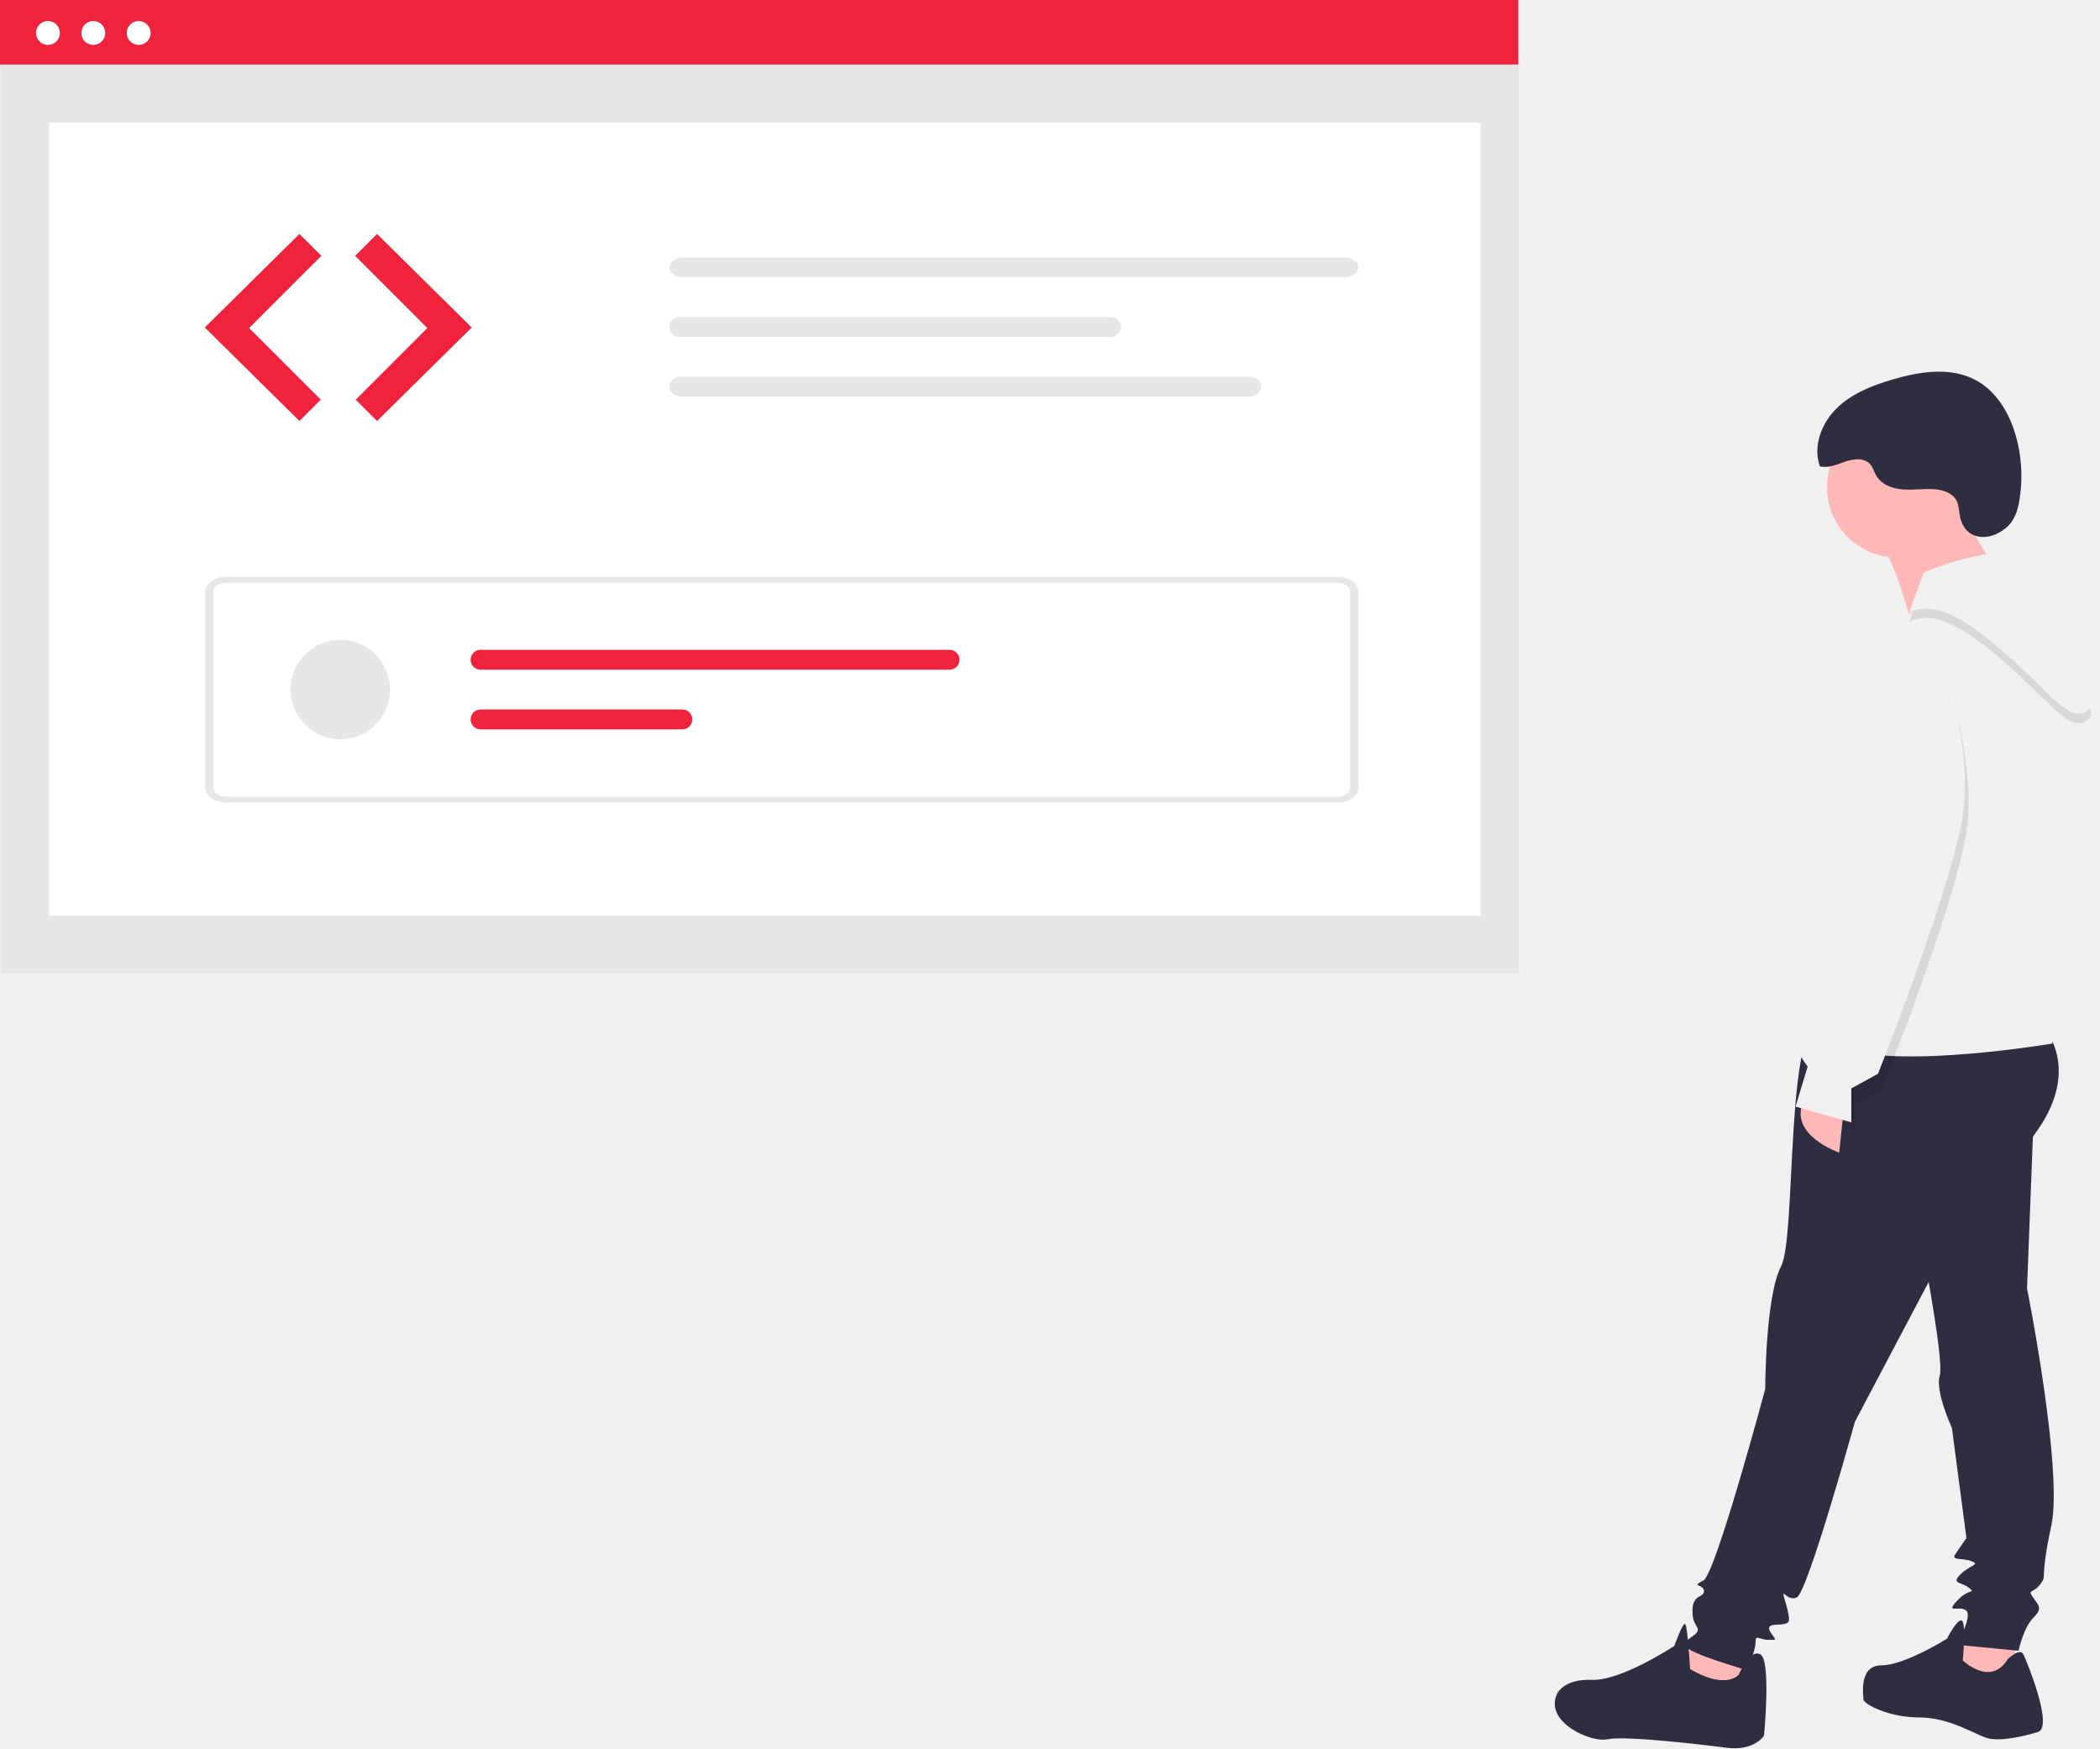
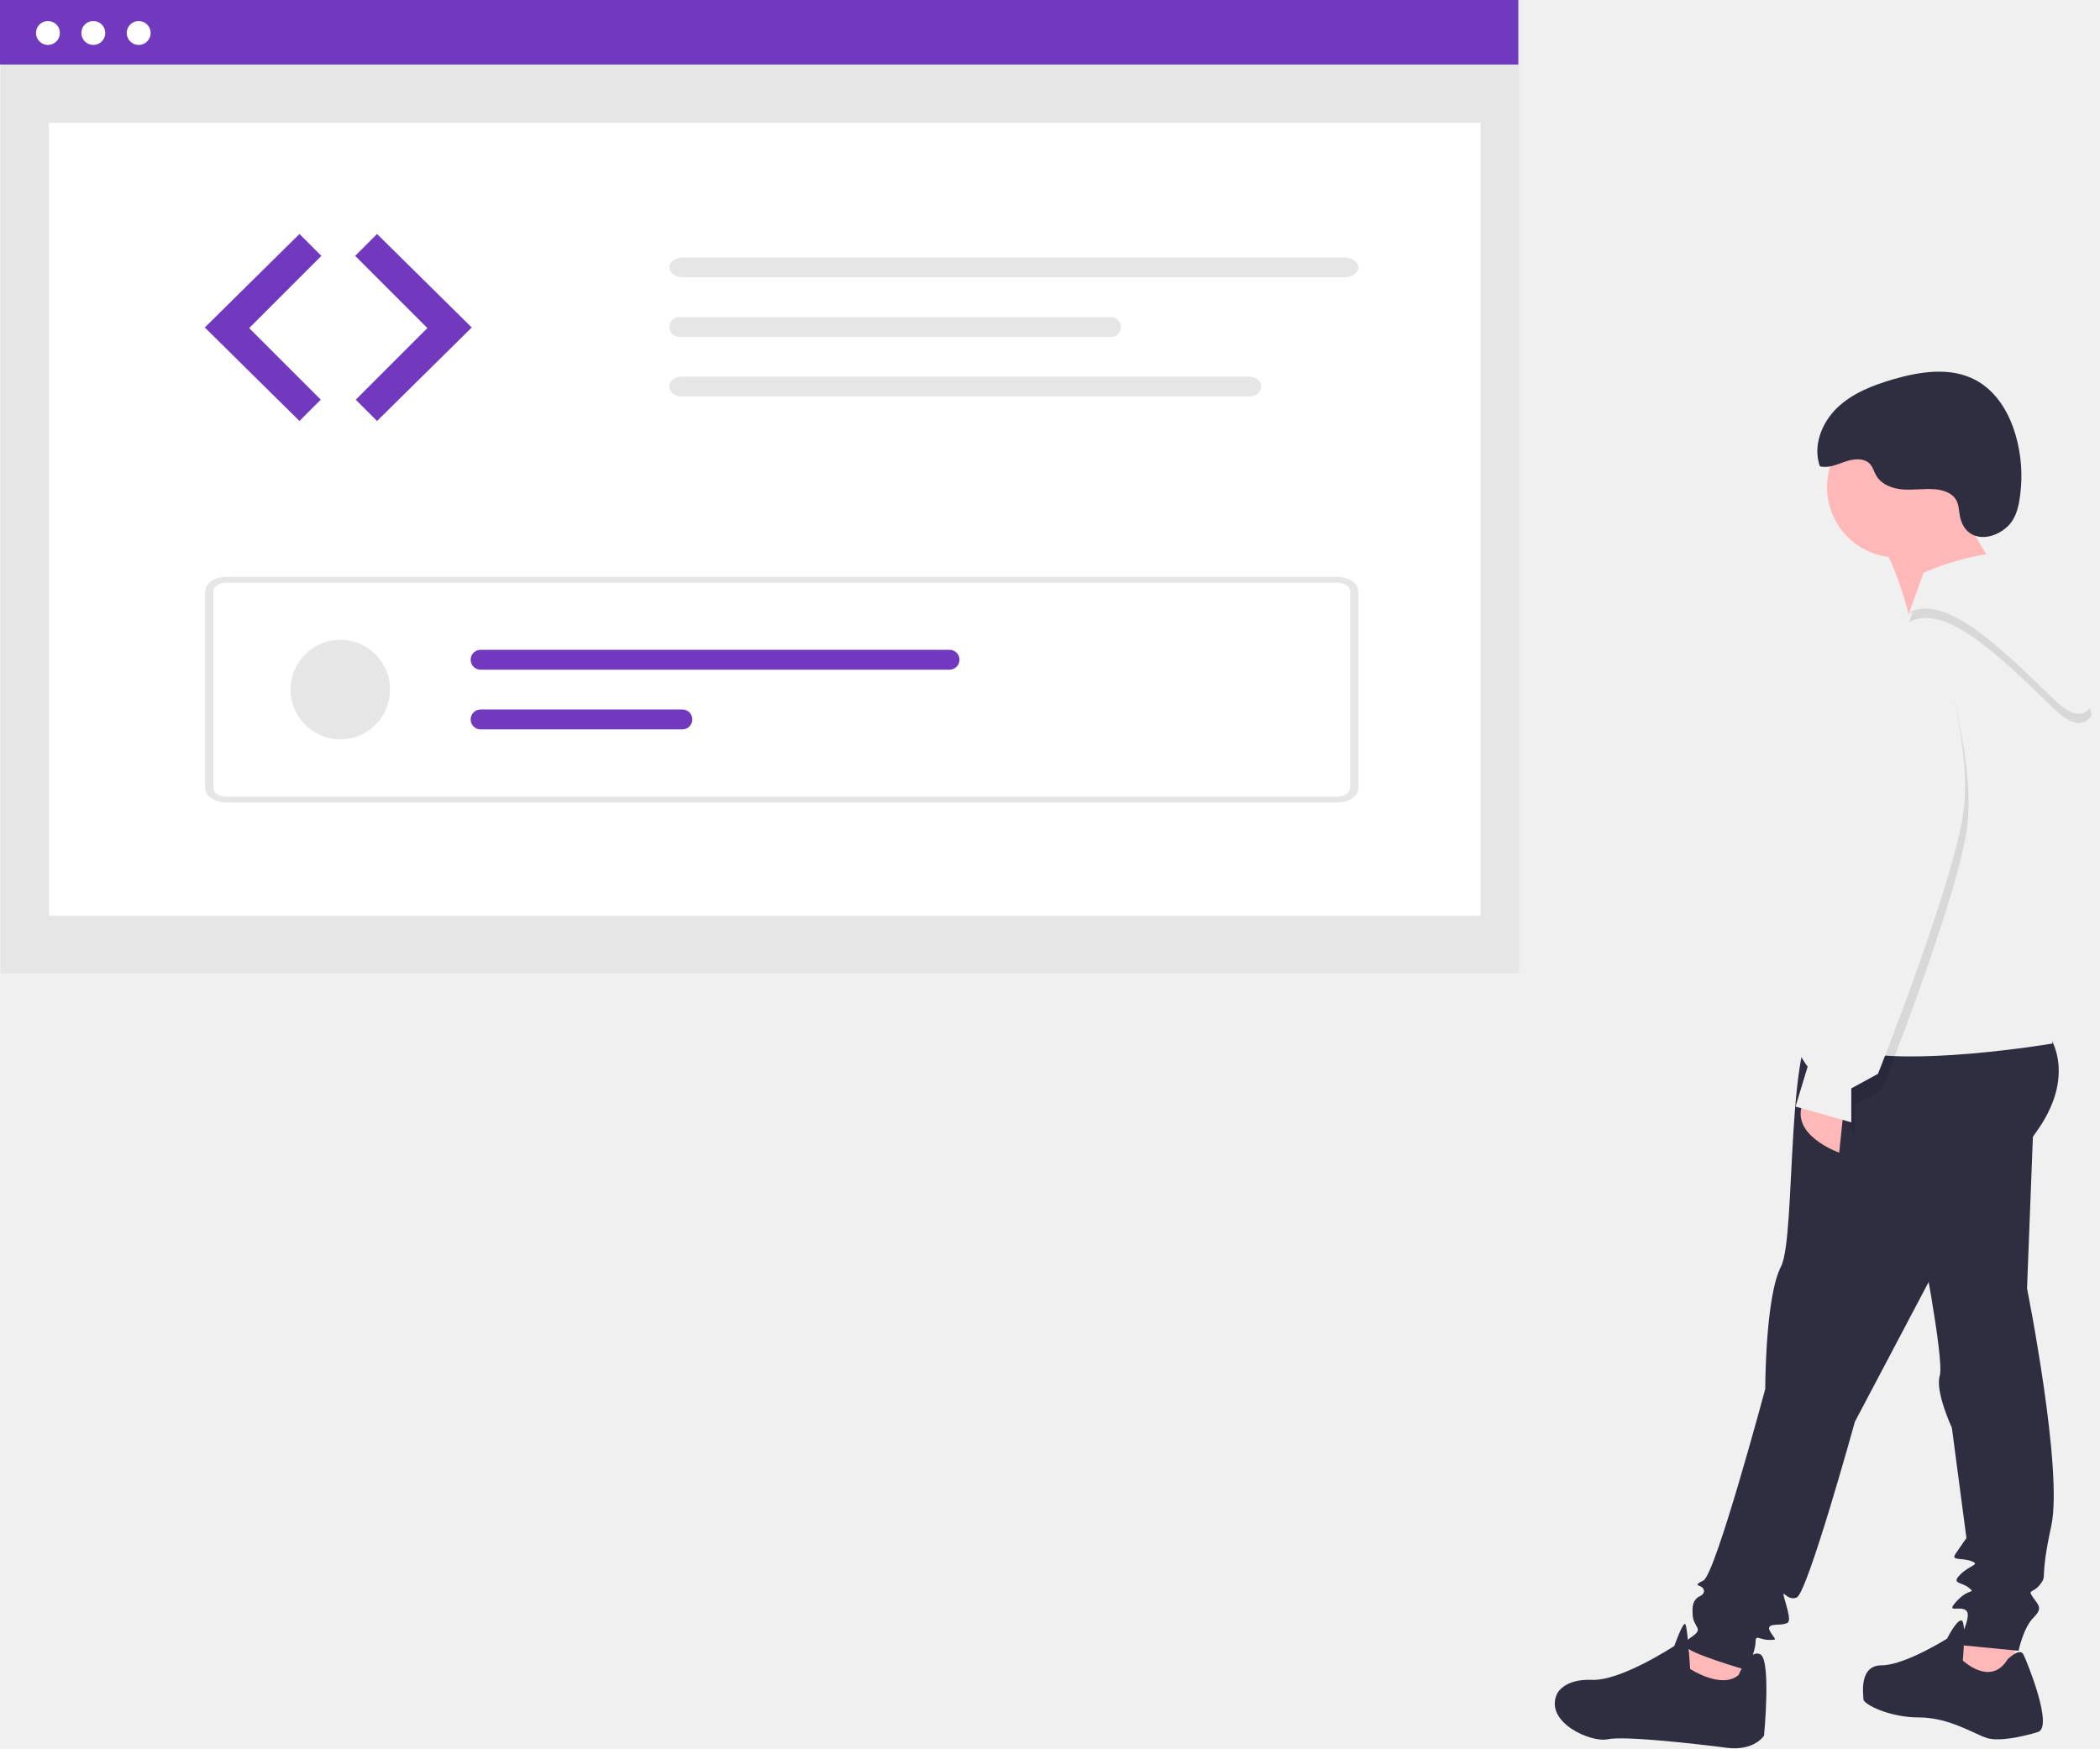
<svg xmlns="http://www.w3.org/2000/svg" data-name="Layer 1" width="845.724" height="704.031" viewBox="0 0 845.724 704.031">
  <g id="f1503154-f50a-4680-8aa4-587be41cac87" data-name="Group 2">
    <path id="a9e5a31c-10e6-4175-9779-4994367672f7-157" data-name="Path 4" d="M880.724,762.754l-1.464,19.525-29.773-9.762,12.2-14.643Z" transform="translate(-177.1378 -97.98434)" fill="#feb8b8" />
    <path id="f499a4aa-6a35-40fc-8432-e4c7ab26d048-158" data-name="Path 5" d="M989.083,756.409l-1.467,19.035-16.595,2.441-9.762-9.274,11.226-18.06Z" transform="translate(-177.1378 -97.98434)" fill="#feb8b8" />
    <path id="fb70bf31-eafd-4d8a-8310-5130d8d104e1-159" data-name="Path 6" d="M1001.285,513.336s13.179,15.619-3.417,39.536-36.607,47.346-36.607,47.346l-37.1,70.286s-19.036,68.822-23.429,70.774-6.833-5.857-4.393,2.44.976,7.81-.976,8.3-7.321-.488-5.369,2.929,3.417,3.417-.488,3.417-5.369-2.44-5.369.976-3.417,11.226-3.417,11.226-23.917-6.833-24.893-9.762,6.345-4.393,4.881-7.321-1.952-2.929-1.952-7.321,2.929-5.369,2.929-5.369,2.44-.976,1.464-2.929-4.881-.976,0-3.417,24.895-77.121,24.895-77.121,0-37.1,6.345-49.3,1.464-99.084,16.6-100.06S1001.285,513.336,1001.285,513.336Z" transform="translate(-177.1378 -97.98434)" fill="#2f2e41" />
    <path id="a89455c2-275d-4b70-b13c-192fbe474176-160" data-name="Path 7" d="M996.404,541.157l-2.929,75.655s14.643,73.215,9.762,95.667-1.464,19.524-4.393,23.429-5.369,1.952-2.929,5.369,3.9,4.393,0,8.3-5.857,13.179-5.857,13.179l-24.893-2.44s6.345-11.226,3.9-13.667-8.786,1.464-3.9-3.9,7.81-2.929,4.881-5.369-7.321-1.464-3.417-5.369,8.3-3.9,4.393-5.369-8.3,0-6.345-2.929,4.393-6.345,4.393-6.345l-5.857-44.417s-6.833-14.643-4.881-20.988-8.3-58.572-8.3-58.572Z" transform="translate(-177.1378 -97.98434)" fill="#2f2e41" />
    <path id="a3024be5-ad86-493a-9bfb-258ab58160a1-161" data-name="Path 8" d="M985.668,766.17s4.881-4.881,6.345-1.952,12.2,29.286,5.857,31.238-15.619,3.9-20.5,2.44-15.131-8.3-27.333-8.3-22.452-5.369-22.452-7.321-1.952-13.667,7.321-13.667,26.357-10.738,26.357-10.738,3.9-7.81,5.857-7.321.488,16.107.488,16.107S978.832,777.396,985.668,766.17Z" transform="translate(-177.1378 -97.98434)" fill="#2f2e41" />
    <path id="a57c92ce-496a-44de-934b-3ddd78679762-162" data-name="Path 9" d="M877.308,772.515s4.393-10.738,8.786-8.3,1.464,32.7,1.464,32.7-3.9,6.345-15.131,4.881-41-4.881-47.834-3.417-25.381-6.833-20.5-18.06c0,0,2.44-6.345,14.155-5.857s33.191-13.667,33.191-13.667,3.417-9.762,4.393-8.786,1.952,18.06,1.952,18.06S870.475,778.372,877.308,772.515Z" transform="translate(-177.1378 -97.98434)" fill="#2f2e41" />
    <circle id="fa315d33-3eeb-4d45-ab88-aeb0e9694c5a" data-name="Ellipse 2" cx="764.111" cy="196.196" r="28.31" fill="#feb8b8" />
    <path id="fbae87ba-2986-46ef-9932-134b7e0cae24-163" data-name="Path 10" d="M963.213,296.132s15.131,30.262,20.5,33.191-36.607,20.989-36.607,20.989-6.833-29.774-15.131-36.119S963.213,296.132,963.213,296.132Z" transform="translate(-177.1378 -97.98434)" fill="#feb8b8" />
    <path id="fc15680c-e415-4000-ac02-b1f296562473-164" data-name="Path 11" d="M919.773,543.597l-1.952,18.548s-20.988-7.321-14.155-20.988Z" transform="translate(-177.1378 -97.98434)" fill="#feb8b8" />
    <path id="ae3770ab-4aa4-41b9-9f4d-4c69df699916-165" data-name="Path 12" d="M911.478,515.776c14.643,15.615,92.247,2.436,92.247,2.436l-.972-11.225,9.762-10.243-2.927-47.837s8.78-22.45,10.243-56.617a30.78,30.78,0,0,0-.378-6.278c-5.032-30.607-54.87-50.32-56.239-49.857-.689.227-8.025,4.05-15.681,8.072-8.789,4.617-17.994,9.5-17.994,9.5-11.716,4.4-9.762,74.687-13.67,81.031s0,28.3,0,28.3l-4.39,20.987S896.831,500.161,911.478,515.776Z" transform="translate(-177.1378 -97.98434)" fill="#f0f0f0" />
    <path id="b41fb511-fd5e-48e5-b733-0d9230f6b6d5-166" data-name="Path 13" d="M958.783,360.824s13.667,41,10.738,68.822-34.655,107.382-34.655,107.382l-10.733,5.857v13.666l-7.553-20.458,20.77-43.428S911.433,342.765,958.783,360.824Z" transform="translate(-177.1378 -97.98434)" opacity="0.1" style="isolation:isolate" />
    <path id="efbdbf49-3b58-4bc5-8391-5fbab31acdf7-167" data-name="Path 14" d="M945.965,348.522c14.161-7.808,35.639,12.7,58.09,34.657,8.063,7.883,12.726,7.09,15.4,2.832-5.032-30.607-54.87-50.32-56.239-49.857-.689.227-8.025,4.05-15.681,8.072Z" transform="translate(-177.1378 -97.98434)" opacity="0.1" style="isolation:isolate" />
    <path id="a2828270-d54b-4ede-bb2b-8639f55947f0-168" data-name="Path 15" d="M945.972,344.749l5.857-16.107s40.024-19.036,66.381,0l4.393,27.333s3.9,45.393-18.548,23.429S960.125,336.939,945.972,344.749Z" transform="translate(-177.1378 -97.98434)" fill="#f0f0f0" />
    <path id="f68da632-d878-40c3-a103-67cfc5c970db-169" data-name="Path 16" d="M957.357,354.216s13.667,41,10.738,68.822-34.655,107.382-34.655,107.382l-10.738,5.861v13.667l-22.452-6.345,4.881-16.107s-7.81-9.762-2.44-12.691,4.393-19.036,4.393-19.036S910.011,336.156,957.357,354.216Z" transform="translate(-177.1378 -97.98434)" fill="#f0f0f0" />
    <path id="f57115f6-7f5b-4177-880b-f5eff1305e5b-170" data-name="Path 17" d="M966.487,306.031c-.462-2.188-.4-4.542-1.448-6.517-1.573-2.961-5.188-4.2-8.529-4.492-4.265-.371-8.562.367-12.833.075s-8.833-1.92-10.959-5.635c-.848-1.482-1.266-3.227-2.391-4.512-2.341-2.674-6.608-2.26-9.972-1.114s-6.873,2.82-10.312,1.924c-2.892-8.091.669-17.424,6.828-23.415s14.465-9.215,22.715-11.618c10.881-3.17,23.126-5.043,33.13.282,14.507,7.721,19.626,28.158,18.288,43.39-.506,5.758-1.333,12.278-5.988,16.165C978.194,316.262,968.547,315.773,966.487,306.031Z" transform="translate(-177.1378 -97.98434)" fill="#2f2e41" />
    <rect id="e1abf0e4-070b-4c82-8a12-ebedd4e3db02" data-name="Rectangle 1" x="0.262" y="0.347" width="611.461" height="391.607" fill="#e6e6e6" />
    <rect id="ace8bea0-82e8-49b8-a50c-1e1cb532084f" data-name="Rectangle 2" x="19.746" y="49.464" width="576.492" height="319.322" fill="#fff" />
-     <rect id="b540f353-e277-4512-bc56-a133cea2858b" data-name="Rectangle 3" width="611.461" height="25.977" fill="#ef233c" />
+     <rect id="b540f353-e277-4512-bc56-a133cea2858b" data-name="Rectangle 3" width="611.461" height="25.977" fill="#713ABE" />
    <circle id="b2b285b5-c1c3-4b12-9710-2898c7239781" data-name="Ellipse 3" cx="19.305" cy="13.281" r="4.815" fill="#fff" />
    <circle id="a5a428bb-42a2-4f57-9e6c-9979c01a2490" data-name="Ellipse 4" cx="37.58" cy="13.281" r="4.815" fill="#fff" />
    <circle id="a9929a25-14ce-4464-bac9-4165f1e3fae6" data-name="Ellipse 5" cx="55.855" cy="13.281" r="4.815" fill="#fff" />
-     <path id="b4a2d72b-abc3-4d2f-a2b8-a2aff6897b26-171" data-name="Path 37" d="M297.743,192.205l-38.133,37.657,38.133,37.656,8.58-8.58-28.835-28.839,29.076-29.076Z" transform="translate(-177.1378 -97.98434)" fill="#ef233c" />
-     <path id="b5120d89-6cbe-4bfa-9a1b-cf9b07deff91-172" data-name="Path 38" d="M328.988,192.205l38.132,37.657-38.132,37.656-8.58-8.58,28.837-28.838-29.078-29.077Z" transform="translate(-177.1378 -97.98434)" fill="#ef233c" />
+     <path id="b4a2d72b-abc3-4d2f-a2b8-a2aff6897b26-171" data-name="Path 37" d="M297.743,192.205l-38.133,37.657,38.133,37.656,8.58-8.58-28.835-28.839,29.076-29.076Z" transform="translate(-177.1378 -97.98434)" fill="#713ABE" />
+     <path id="b5120d89-6cbe-4bfa-9a1b-cf9b07deff91-172" data-name="Path 38" d="M328.988,192.205l38.132,37.657-38.132,37.656-8.58-8.58,28.837-28.838-29.078-29.077Z" transform="translate(-177.1378 -97.98434)" fill="#713ABE" />
    <path id="a31271bd-8e2f-469b-8cee-8b6db3f92f99-173" data-name="Path 65" d="M452.332,201.655c-3.119,0-5.647,1.794-5.647,4.006s2.528,4.006,5.647,4.006h266.214c3.119,0,5.647-1.794,5.647-4.006s-2.528-4.006-5.647-4.006Z" transform="translate(-177.1378 -97.98434)" fill="#e6e6e6" />
    <path id="bf577952-0fd5-43e0-be6b-ea1966b51a93-174" data-name="Path 78" d="M715.899,421.134h-447.838c-4.578,0-8.288-2.643-8.293-5.9v-79.042c.005-3.257,3.715-5.9,8.293-5.9h447.838c4.578,0,8.288,2.643,8.293,5.9v79.041C724.188,418.49,720.477,421.13,715.899,421.134Zm-447.838-88.484c-2.747,0-4.973,1.586-4.976,3.54v79.041c0,1.954,2.229,3.538,4.976,3.54h447.838c2.747,0,4.973-1.586,4.976-3.54v-79.039c0-1.954-2.229-3.538-4.976-3.54Z" transform="translate(-177.1378 -97.98434)" fill="#e6e6e6" />
    <circle id="f7f4957b-eaa8-456b-bf02-bacf7de3ef80" data-name="Ellipse 13" cx="137.04" cy="277.695" r="20.036" fill="#e6e6e6" />
-     <path id="fb0f055d-da6e-47f2-bb6d-7ff26d7b746a-175" data-name="Path 79" d="M370.688,359.655a4.006,4.006,0,0,0-.01,8.012H559.549a4.006,4.006,0,0,0,0-8.012Z" transform="translate(-177.1378 -97.98434)" fill="#ef233c" />
-     <path id="bfcde504-8c45-4d21-843b-87b1f7e22ce0-176" data-name="Path 80" d="M370.688,383.692a4.006,4.006,0,0,0-.01,8.012h81.276a4.006,4.006,0,0,0,.01-8.012H370.688Z" transform="translate(-177.1378 -97.98434)" fill="#ef233c" />
+     <path id="fb0f055d-da6e-47f2-bb6d-7ff26d7b746a-175" data-name="Path 79" d="M370.688,359.655a4.006,4.006,0,0,0-.01,8.012H559.549a4.006,4.006,0,0,0,0-8.012Z" transform="translate(-177.1378 -97.98434)" fill="#713ABE" />
+     <path id="bfcde504-8c45-4d21-843b-87b1f7e22ce0-176" data-name="Path 80" d="M370.688,383.692a4.006,4.006,0,0,0-.01,8.012h81.276a4.006,4.006,0,0,0,.01-8.012H370.688Z" transform="translate(-177.1378 -97.98434)" fill="#713ABE" />
    <path id="a66699ea-75f1-4575-b6d5-52b0b1f8e30c-177" data-name="Path 81" d="M450.388,225.655a4.019,4.019,0,0,0,0,8.012h174.47a4.019,4.019,0,0,0,0-8.012Z" transform="translate(-177.1378 -97.98434)" fill="#e6e6e6" />
    <path id="bbc4ca7b-25d4-4c7e-b3d4-0411f69bd48f-178" data-name="Path 82" d="M451.536,249.655c-2.679,0-4.851,1.794-4.851,4.006s2.172,4.006,4.851,4.006h228.7c2.679,0,4.851-1.794,4.851-4.006s-2.172-4.006-4.851-4.006Z" transform="translate(-177.1378 -97.98434)" fill="#e6e6e6" />
  </g>
</svg>
